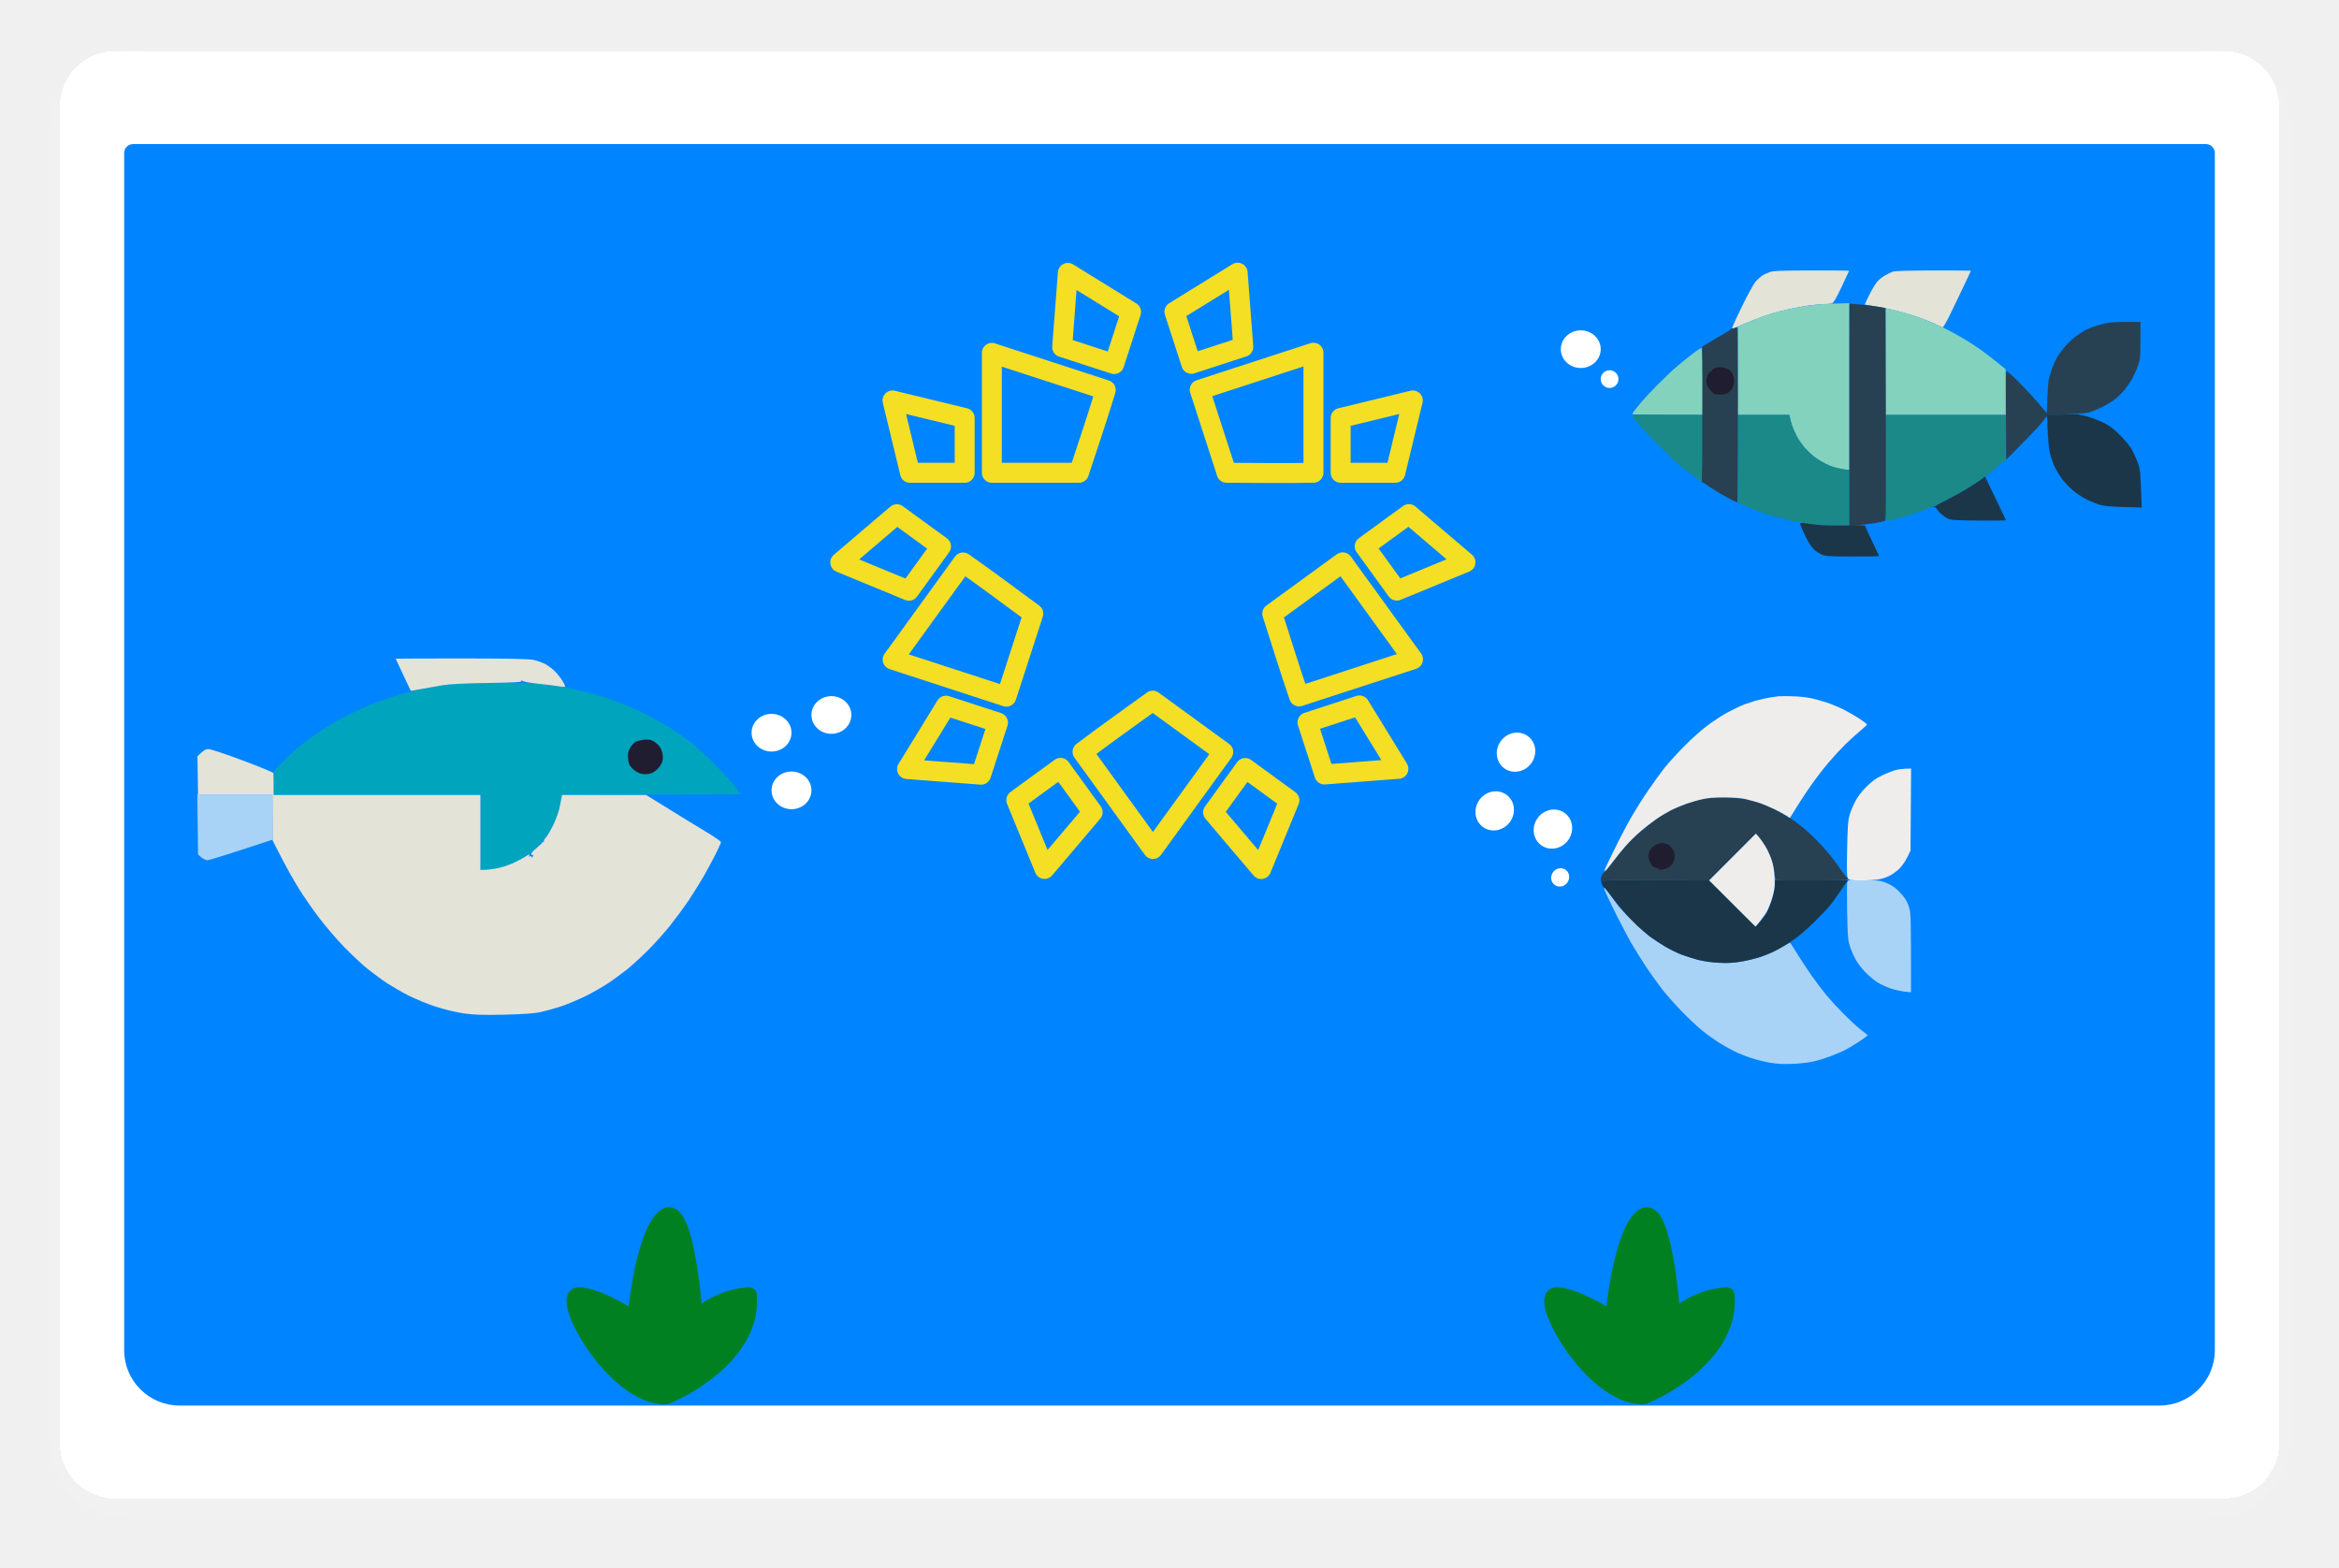
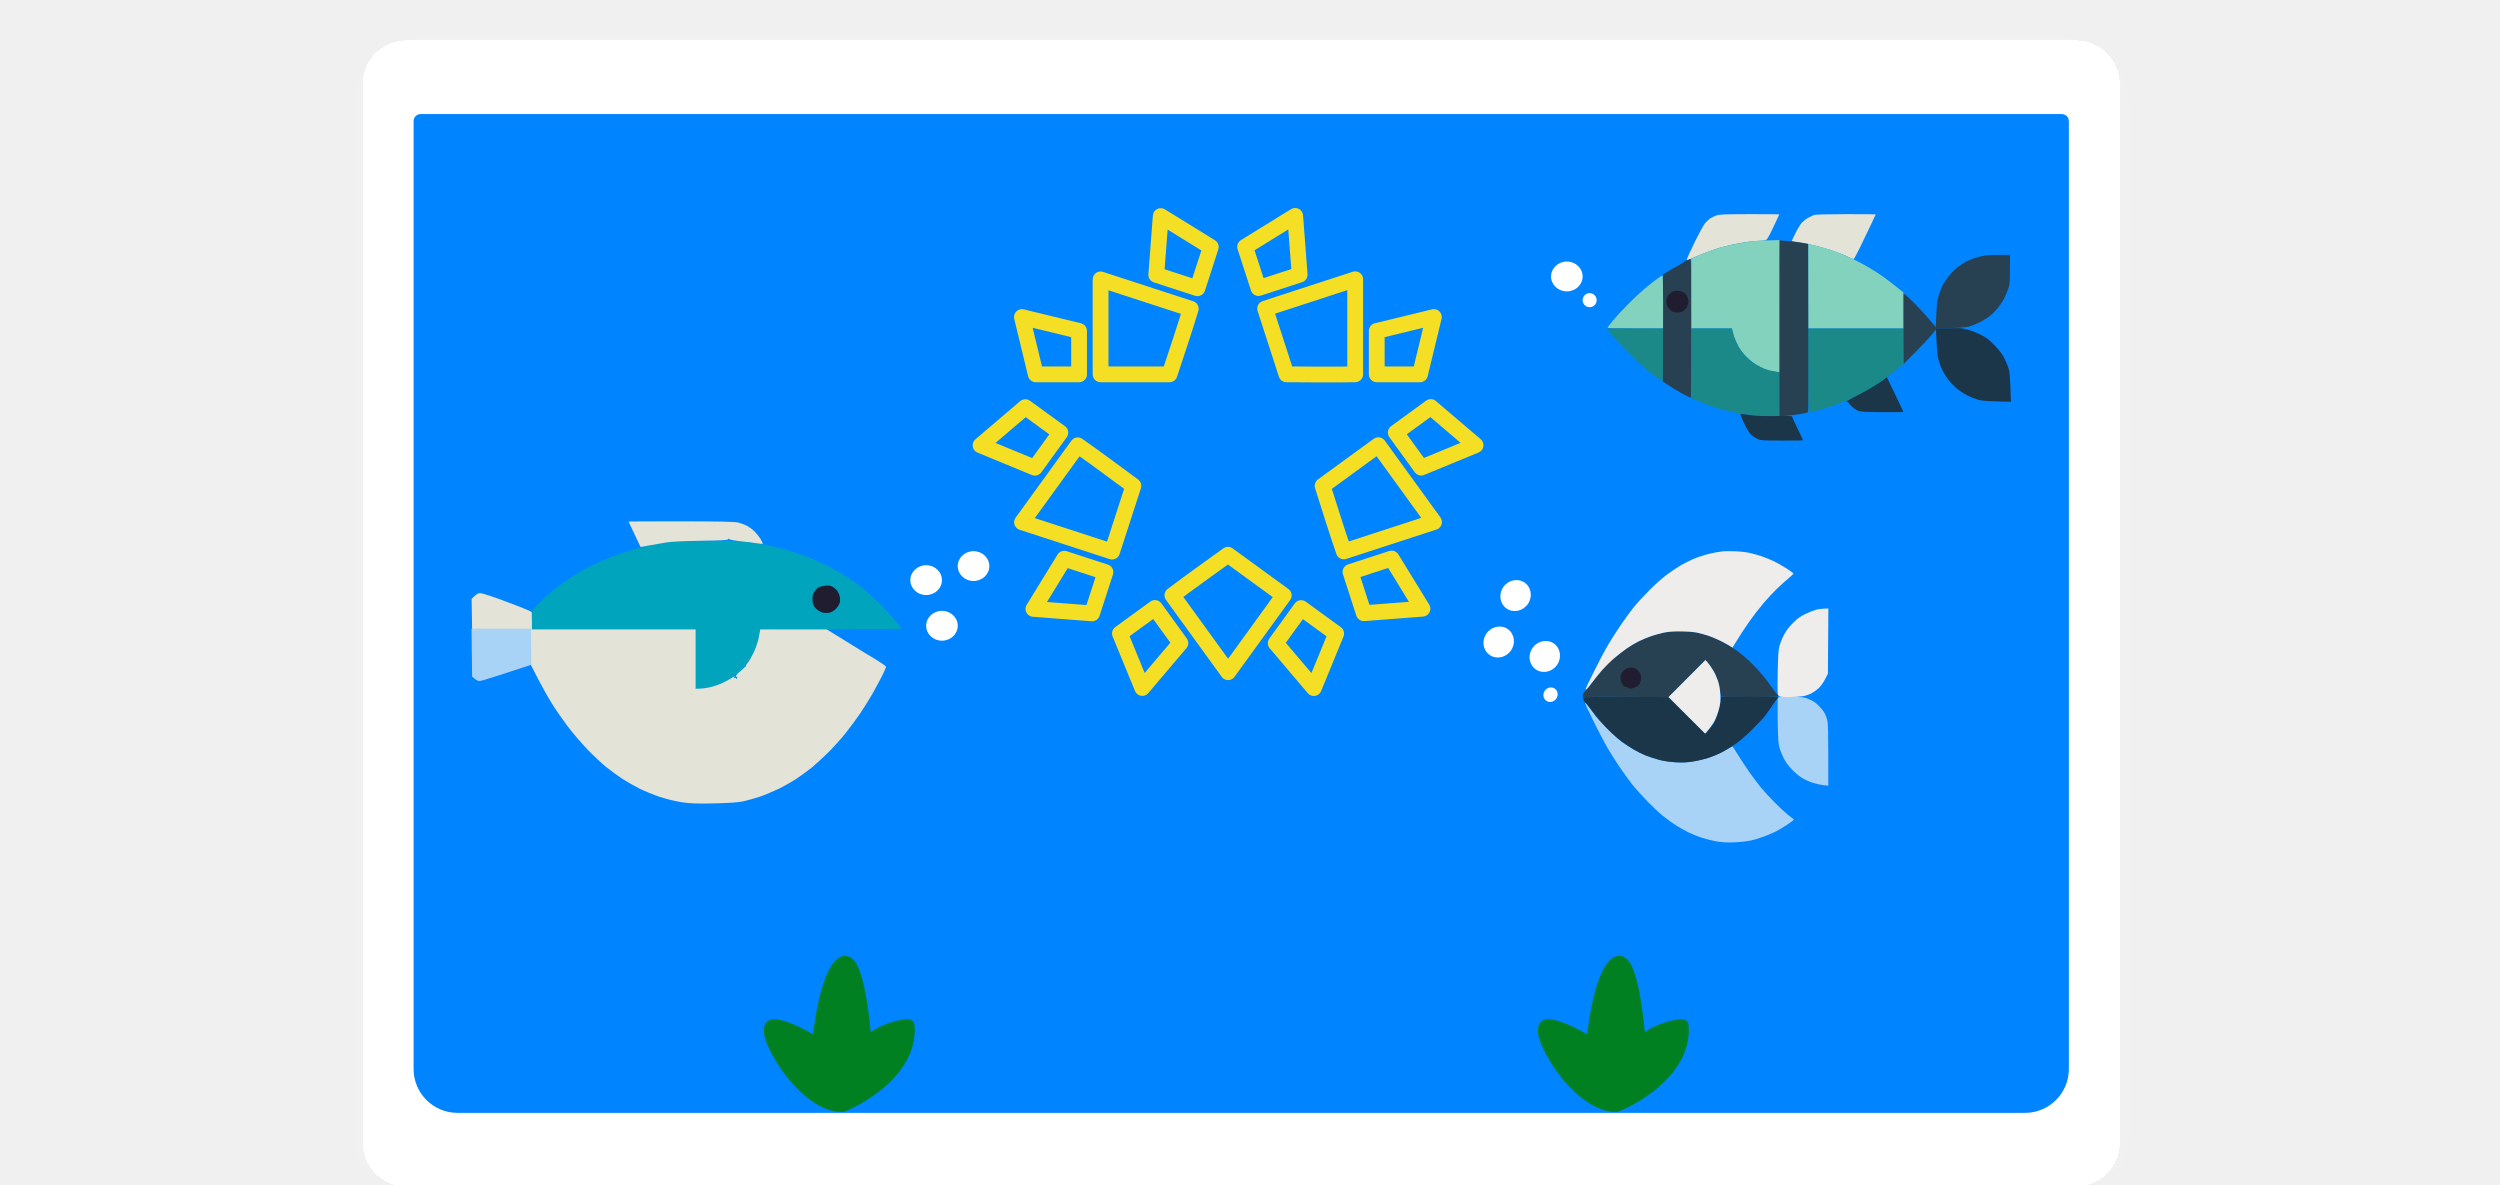
- <svg xmlns="http://www.w3.org/2000/svg" width="1055" height="707" viewBox="0 0 1055 707" fill="none">
+ <svg xmlns="http://www.w3.org/2000/svg" width="1055" height="500" viewBox="-80 0 1225 675" fill="none">
  <g filter="url(#filter0_d_564_239)">
    <rect x="27" y="23" width="1001" height="653" rx="25" fill="white" shape-rendering="crispEdges" />
    <path d="M56 69C56 66.791 57.791 65 60 65H995C997.209 65 999 66.791 999 69V609C999 622.807 987.807 634 974 634H81C67.193 634 56 622.807 56 609V69Z" fill="#0084FF" />
    <ellipse cx="713" cy="157.5" rx="9" ry="8.5" fill="white" />
    <ellipse cx="9" cy="8.5" rx="9" ry="8.5" transform="matrix(-1 0 0 1 366 348)" fill="white" />
    <ellipse cx="9" cy="8.5" rx="9" ry="8.5" transform="matrix(-0.594431 0.804147 0.804147 0.594431 698.957 361.686)" fill="white" />
    <ellipse cx="4.219" cy="3.984" rx="4.219" ry="3.984" transform="matrix(-0.594431 0.804147 0.804147 0.594431 703.016 390)" fill="white" />
    <ellipse cx="9" cy="8.5" rx="9" ry="8.5" transform="matrix(-1 0 0 1 357 322)" fill="white" />
    <ellipse cx="9" cy="8.5" rx="9" ry="8.5" transform="matrix(-0.594431 0.804147 0.804147 0.594431 672.7 353.469)" fill="white" />
    <ellipse cx="9" cy="8.5" rx="9" ry="8.5" transform="matrix(-1 0 0 1 384 314)" fill="white" />
    <ellipse cx="9" cy="8.5" rx="9" ry="8.5" transform="matrix(-0.594431 0.804147 0.804147 0.594431 682.316 327)" fill="white" />
    <circle cx="726" cy="171" r="4" fill="white" />
    <path d="M768.945 360.309C770.48 360.046 772.367 359.782 773.113 359.695C773.814 359.607 776.622 359.607 779.343 359.695C782.063 359.782 785.704 360.133 787.459 360.528C789.214 360.879 792.066 361.669 793.821 362.283C795.576 362.854 798.647 364.17 800.621 365.135C802.639 366.144 805.623 367.855 807.334 368.952C809.001 370.005 811.853 372.155 813.695 373.69C815.494 375.182 818.17 377.683 819.618 379.218C821.11 380.754 823.391 383.255 824.708 384.834C826.068 386.414 828.481 389.616 830.06 391.986C831.683 394.311 833.087 396.11 833.219 395.934C833.351 395.715 833.438 395.846 833.438 396.154C833.438 396.417 833.175 396.768 832.868 396.856C832.561 396.987 825.41 397.075 816.986 397.075C808.518 397.119 801.411 396.987 801.148 396.812C800.841 396.592 800.49 395.188 800.314 393.609C800.139 392.029 799.568 389.397 798.998 387.686C798.427 386.019 797.287 383.43 796.409 381.982C795.532 380.535 794.216 378.604 791.978 376.016L770.919 397.119L746.657 397.031C727.396 396.943 722.439 397.031 722.658 397.47C722.746 397.733 722.658 397.908 722.439 397.777C722.176 397.645 722 397.119 722 396.592C722 396.022 722.395 395.013 722.877 394.267C723.36 393.565 723.711 393.17 723.711 393.39C723.711 393.653 725.247 391.766 727.133 389.222C729.02 386.677 731.872 383.123 733.451 381.324C735.074 379.526 738.014 376.674 739.988 374.963C741.919 373.296 745.077 370.839 746.92 369.566C748.763 368.25 751.878 366.407 753.808 365.442C755.739 364.477 759.292 363.029 761.705 362.196C764.118 361.406 767.365 360.572 768.945 360.309Z" fill="#274152" />
    <path d="M833.131 410.939C833.044 404.182 833.044 398.259 833.175 397.777C833.395 396.943 833.746 396.899 840.546 396.987C846.82 397.031 848.004 397.163 850.33 398.04C851.778 398.61 853.752 399.663 854.673 400.409C855.638 401.111 857.262 402.778 858.315 404.051C859.587 405.586 860.508 407.297 861.079 409.272C861.912 412.036 861.956 413.44 861.956 447.573L859.192 447.31C857.7 447.134 854.98 446.564 853.181 445.994C851.383 445.423 848.619 444.195 847.039 443.23C845.46 442.308 842.827 440.071 841.116 438.272C839.142 436.166 837.475 433.885 836.422 431.735C835.544 429.98 834.491 427.304 834.097 425.856C833.482 423.794 833.307 420.635 833.131 410.939Z" fill="#A8D3F6" />
    <path d="M724.457 403.173C723.843 401.769 723.404 400.541 723.536 400.453C723.711 400.322 724.896 401.769 726.256 403.612C727.572 405.455 729.107 407.561 729.634 408.263C730.117 408.965 733.012 412.036 736.039 415.063C739.067 418.09 742.752 421.468 744.244 422.565C745.779 423.662 748.719 425.593 750.825 426.865C752.975 428.137 756.265 429.761 758.196 430.506C760.126 431.252 763.592 432.349 765.873 432.963C768.55 433.621 771.928 434.104 775.306 434.279C779.255 434.455 781.712 434.367 785.178 433.753C787.722 433.358 791.452 432.437 793.514 431.779C795.576 431.121 798.735 429.848 800.533 428.927C802.332 428.006 804.614 426.777 805.579 426.163C807.29 425.11 807.334 425.11 807.904 425.9C808.211 426.382 809.571 428.576 810.975 430.77C812.335 433.007 815.099 437.175 817.074 439.983C819.048 442.835 822.075 446.827 823.786 448.889C825.497 450.951 828.919 454.681 831.376 457.138C833.833 459.638 837.212 462.797 838.923 464.157C840.59 465.517 842.169 466.702 842.345 466.834C842.52 467.009 840.853 468.325 838.616 469.773C836.378 471.265 833.438 473.02 832.122 473.678C830.806 474.336 827.91 475.564 825.761 476.398C823.567 477.232 820.145 478.328 818.083 478.767C816.021 479.25 811.897 479.732 808.869 479.864C804.877 480.039 802.113 479.952 798.778 479.425C796.234 479.03 792.197 478.021 789.784 477.232C787.371 476.442 783.905 475.038 782.107 474.117C780.308 473.195 777.237 471.484 775.306 470.3C773.376 469.071 769.998 466.658 767.848 464.903C765.654 463.148 761.618 459.375 758.81 456.479C756.046 453.628 752.097 449.24 750.079 446.696C748.105 444.151 744.595 439.325 742.357 435.947C740.164 432.568 737.18 427.83 735.776 425.417C734.416 423.004 731.564 417.564 729.415 413.352C727.309 409.14 725.071 404.533 724.457 403.173Z" fill="#A8D3F6" />
    <path d="M722.746 399.312C722.395 398.567 722.176 397.733 722.307 397.47C722.483 397.031 727.704 396.899 771.007 397.119L781.317 407.429C786.977 413.089 791.759 417.739 791.934 417.739C792.154 417.739 793.163 416.598 794.26 415.238C795.356 413.834 796.409 412.474 796.585 412.255C796.804 412.036 797.462 410.544 798.12 408.965C798.735 407.385 799.568 404.84 799.919 403.261C800.314 401.682 800.621 399.62 800.621 396.899H817.074C826.112 396.899 833.526 397.031 833.526 397.25C833.526 397.426 833.395 397.601 833.175 397.689C833 397.733 831.552 399.751 829.929 402.164C828.305 404.577 826.331 407.341 825.541 408.306C824.795 409.272 821.593 412.606 818.434 415.765C814.573 419.582 811.238 422.434 808.299 424.364C805.886 425.987 802.42 428.049 800.621 428.927C798.822 429.848 795.663 431.121 793.601 431.779C791.539 432.437 787.81 433.358 785.265 433.753C781.799 434.367 779.386 434.455 775.394 434.279C772.016 434.104 768.637 433.621 765.961 432.963C763.68 432.349 760.214 431.252 758.283 430.506C756.353 429.761 753.062 428.137 750.913 426.865C748.807 425.593 745.867 423.618 744.332 422.521C742.84 421.381 740.12 419.099 738.321 417.432C736.522 415.721 733.626 412.694 731.915 410.676C730.16 408.657 727.66 405.455 726.3 403.612C724.94 401.725 723.755 400.278 723.623 400.409C723.492 400.541 723.097 400.058 722.746 399.312Z" fill="#1B3649" />
    <path d="M744.419 383.167C744.902 382.377 746.13 381.368 747.139 380.929C748.324 380.359 749.465 380.14 750.298 380.315C751.044 380.447 752.097 380.842 752.624 381.149C753.194 381.5 754.028 382.421 754.51 383.167C755.081 384.088 755.388 385.273 755.344 386.37C755.3 387.335 754.905 388.695 754.51 389.441C754.071 390.187 753.018 391.108 752.141 391.503C751.264 391.942 749.991 392.293 749.245 392.293C748.5 392.293 747.929 392.073 747.929 391.854C747.929 391.635 747.666 391.459 747.359 391.503C747.096 391.547 746.437 391.371 745.955 391.108C745.472 390.889 744.726 389.924 744.288 389.046C743.893 388.169 743.542 386.808 743.542 386.019C743.542 385.273 743.937 383.957 744.419 383.167Z" fill="#201D30" />
    <path d="M798.12 314.636C799.568 314.417 801.455 314.154 802.288 314.066C803.122 313.978 805.93 313.978 808.562 314.066C811.151 314.11 814.792 314.505 816.679 314.899C818.521 315.25 821.768 316.172 823.918 316.874C826.024 317.576 829.358 318.98 831.376 319.945C833.351 320.954 836.597 322.84 838.615 324.113C840.59 325.429 842.169 326.657 842.125 326.833C842.038 327.052 840.59 328.369 838.923 329.772C837.255 331.176 834.316 333.809 832.429 335.652C830.543 337.494 827.164 341.136 824.883 343.812C822.646 346.444 819.048 351.095 816.942 354.122C814.792 357.149 811.765 361.712 807.334 368.951L805.798 367.942C804.965 367.416 802.639 366.144 800.665 365.134C798.647 364.169 795.576 362.853 793.865 362.239C792.11 361.668 789.17 360.879 787.371 360.44C785.178 359.957 781.975 359.738 777.719 359.694C773.2 359.694 770.348 359.914 767.848 360.484C765.917 360.879 762.671 361.844 760.609 362.546C758.546 363.292 755.388 364.608 753.589 365.529C751.79 366.451 748.763 368.249 746.92 369.566C745.077 370.838 741.962 373.295 739.988 374.962C738.014 376.629 734.986 379.613 733.275 381.543C731.564 383.474 728.888 386.808 727.309 388.914C725.729 391.02 724.281 392.775 724.106 392.731C723.886 392.731 723.755 392.599 723.755 392.38C723.755 392.204 725.817 387.905 728.318 382.859C730.775 377.77 734.284 371.189 736.039 368.162C737.794 365.134 741.085 359.914 743.41 356.535C745.692 353.157 749.07 348.506 750.869 346.225C752.711 343.944 756.792 339.469 759.95 336.31C763.065 333.151 767.628 329.114 770.041 327.316C772.454 325.517 776.096 323.104 778.158 321.919C780.22 320.778 783.159 319.287 784.739 318.585C786.318 317.883 789.346 316.83 791.539 316.172C793.733 315.558 796.672 314.856 798.12 314.636Z" fill="#EEEDEB" />
    <path d="M848.794 349.823C850.856 348.814 853.62 347.717 854.936 347.366C856.253 347.015 858.402 346.708 862 346.664L861.737 383.737L860.201 386.808C859.368 388.519 857.788 390.757 856.691 391.853C855.551 392.95 853.576 394.354 852.26 395.056C850.944 395.714 848.706 396.46 847.258 396.679C845.811 396.899 842.301 397.118 839.493 397.118C835.106 397.118 834.228 396.987 833.614 396.328C833 395.67 832.956 394.135 833.131 383.298C833.307 373.865 833.526 370.355 834.096 368.162C834.491 366.582 835.632 363.73 836.641 361.8C837.913 359.343 839.449 357.281 841.774 354.956C844.319 352.411 845.898 351.227 848.794 349.823Z" fill="#EEEDEB" />
    <path d="M770.919 397.118L781.448 386.589L791.978 376.015L793.426 377.682C794.216 378.604 795.576 380.534 796.409 381.982C797.287 383.43 798.471 386.106 799.086 387.905C799.831 390.186 800.27 392.555 800.402 395.583C800.621 399.136 800.489 400.672 799.7 403.699C799.217 405.761 798.076 408.832 797.243 410.5C796.365 412.167 794.83 414.536 791.803 417.958L770.919 397.118Z" fill="#EEEDEB" />
    <path d="M778.878 584.174C781.015 607.992 754.629 624.649 741.169 630C717.415 630 692.771 584.174 701.975 584.174C709.339 584.174 722.067 591.569 727.51 595.266C727.51 592.347 731.37 555.278 741.169 548.565C749.007 543.194 753.342 577.461 754.53 595.266C762.369 586.626 774.028 584.272 778.878 584.174Z" fill="#008021" stroke="#008021" stroke-width="7" stroke-linejoin="round" />
    <path d="M519.959 316.053L551.735 339.199L520.028 382.951L488.278 339.13C498.699 331.247 509.367 323.702 519.959 316.046M510.164 140.704L481.655 123.097L479.096 156.573L502.55 164.215L510.164 140.704ZM435.118 188.54L402.571 180.629L410.46 213.264H435.118V188.54ZM486.648 213.264H447.375V159.173L498.754 175.912C494.943 188.436 490.734 200.83 486.648 213.264ZM629.354 213.264L637.243 180.629L604.703 188.54V213.264H629.354ZM560.787 156.477L558.235 123L529.719 140.607L537.34 164.118L560.787 156.477ZM553.262 213.257L541.129 175.808L592.433 159.097V213.257C579.378 213.499 566.317 213.313 553.262 213.257ZM597.364 349.351L630.75 346.785L613.191 318.198L589.743 325.84L597.364 349.351ZM630.035 266.411L661 253.638L635.489 231.892L615.543 246.417L630.035 266.411ZM573.855 276.783L605.625 253.638L637.333 297.398L585.954 314.136C581.689 301.763 577.844 289.253 573.855 276.783ZM458.4 360.896L471.145 391.945L492.839 366.358L478.347 346.364L458.4 360.896ZM547.168 366.427L568.855 392L581.6 360.958L561.653 346.426L547.168 366.427ZM404.511 231.941L379 253.693L409.965 266.466L424.457 246.465L404.511 231.941ZM426.692 318.295L409.133 346.888L442.519 349.44L450.14 325.936L426.692 318.295ZM466.069 276.79L453.929 314.239L402.633 297.529L434.382 253.707C445.084 261.21 455.539 269.052 466.069 276.79Z" stroke="#F4DF24" stroke-width="9" stroke-linecap="round" stroke-linejoin="round" />
    <path d="M337.878 584.174C340.015 607.992 313.629 624.649 300.169 630C276.415 630 251.771 584.174 260.975 584.174C268.339 584.174 281.067 591.569 286.51 595.266C286.51 592.347 290.37 555.278 300.169 548.565C308.007 543.194 312.342 577.461 313.53 595.266C321.369 586.626 333.028 584.272 337.878 584.174Z" fill="#008021" stroke="#008021" stroke-width="7" stroke-linejoin="round" />
    <path d="M794.622 124.475C795.32 123.954 796.889 123.216 798.109 122.782C800.027 122.13 802.163 122.043 817.156 122C826.483 122 834.067 122.043 834.067 122.13C834.067 122.174 832.542 125.43 830.667 129.381C827.922 135.156 827.05 136.589 826.178 136.85C825.612 137.023 823.955 137.197 822.517 137.197C821.079 137.197 817.94 137.501 815.543 137.848C813.146 138.196 809.311 138.89 807.044 139.411C804.778 139.889 801.247 140.801 799.199 141.409C797.15 142.016 793.446 143.363 790.918 144.361C788.39 145.36 785.208 146.706 783.813 147.357C781.808 148.269 781.329 148.356 781.329 147.835C781.329 147.487 783.334 143.015 785.818 137.978C788.302 132.898 791.005 127.992 791.833 127.037C792.661 126.125 793.925 124.953 794.622 124.475Z" fill="#E3E3D8" />
    <path d="M850.194 124.258C851.283 123.607 852.852 122.868 853.68 122.564C854.77 122.174 859.87 122.043 872.074 122C881.401 122 888.985 122.043 888.985 122.13C888.985 122.174 887.851 124.649 886.413 127.645C885.018 130.641 882.273 136.329 880.311 140.367C878.393 144.361 876.606 147.618 876.345 147.618C876.083 147.618 874.863 147.097 873.599 146.489C872.379 145.837 869.066 144.491 866.32 143.493C863.574 142.451 858.475 140.931 854.988 140.063C851.501 139.238 847.012 138.326 844.963 138.022C842.915 137.718 841.215 137.414 841.128 137.327C841.084 137.24 842 135.243 843.22 132.855C844.397 130.467 846.053 127.818 846.794 126.95C847.579 126.081 849.104 124.866 850.194 124.258Z" fill="#E3E3D8" />
    <path d="M833.98 187.303C833.936 159.819 834.023 137.24 834.198 137.067C834.372 136.936 834.764 136.893 835.026 136.98C835.331 137.067 837.249 137.24 839.297 137.371C841.302 137.544 844.658 137.935 846.707 138.282C848.712 138.63 850.455 138.934 850.499 138.934C850.586 138.934 850.673 160.426 850.717 186.652C850.804 224.384 850.717 234.457 850.281 234.848C849.976 235.108 847.84 235.629 845.486 235.977C843.176 236.324 839.602 236.758 834.023 237.279L833.98 187.303Z" fill="#274152" />
    <path d="M945.297 147.01C947.171 146.402 950.091 145.707 951.835 145.49C953.578 145.273 957.37 145.143 965.477 145.23L965.433 153.479C965.433 161.295 965.346 161.903 964.257 165.116C963.603 166.939 962.47 169.501 961.772 170.76C961.075 171.976 959.593 174.147 958.503 175.536C957.414 176.882 955.409 178.923 954.014 180.009C952.663 181.094 949.961 182.744 948.043 183.699C946.125 184.611 943.379 185.697 941.941 186.088C940.197 186.522 936.623 186.826 923.635 187.216L921.02 190.516C919.582 192.34 915.354 196.856 904.893 207.32L904.763 187.781C904.719 177.056 904.763 167.938 904.893 167.591C905.068 167.157 906.811 168.589 910.821 172.584C913.915 175.71 917.969 180.052 923.199 186.348L923.461 179.878C923.591 176.361 923.853 172.584 924.027 171.498C924.245 170.413 924.855 168.199 925.466 166.505C926.032 164.855 927.035 162.597 927.645 161.512C928.255 160.426 929.781 158.342 931.001 156.823C932.221 155.303 934.27 153.262 935.621 152.22C936.929 151.221 938.89 149.875 939.98 149.268C941.026 148.66 943.466 147.618 945.297 147.01Z" fill="#274152" />
    <path d="M781.242 148.182C781.198 148.399 781.547 148.356 781.983 148.095C782.462 147.835 783.072 147.661 783.377 147.618C783.813 147.618 783.944 155.824 783.944 187.13C783.944 208.883 783.77 226.642 783.595 226.642C783.421 226.642 781.329 225.599 778.932 224.34C776.534 223.038 773.004 220.954 767.599 217.306V186.826C767.599 170.022 767.687 156.302 767.817 156.302C767.904 156.302 769.212 155.563 770.65 154.652C772.089 153.696 774.617 152.22 776.316 151.308C777.973 150.397 779.803 149.268 780.326 148.747C780.893 148.269 781.285 148.008 781.242 148.182Z" fill="#274152" />
    <path d="M817.069 137.675C819.117 137.414 821.95 137.153 823.389 137.067C824.827 136.98 827.834 136.893 834.067 136.763V211.879H832.847C832.193 211.879 830.449 211.575 828.924 211.228C827.442 210.88 825.001 209.968 823.519 209.23C821.994 208.492 819.902 207.233 818.812 206.451C817.723 205.67 815.761 203.89 814.454 202.457C813.146 201.067 811.359 198.549 810.487 196.899C809.616 195.206 808.613 192.861 808.221 191.689C807.872 190.473 807.436 188.997 807.044 187.13H783.944L783.9 147.401L786.428 146.228C787.823 145.577 790.743 144.405 792.879 143.58C795.015 142.755 798.153 141.713 799.853 141.191C801.552 140.67 805.257 139.802 808.134 139.194C811.01 138.586 815.02 137.892 817.069 137.675Z" fill="#83D2BD" />
    <path d="M850.63 187.13L850.542 139.021L853.288 139.628C854.814 139.976 857.56 140.67 859.347 141.148C861.134 141.669 864.577 142.798 866.974 143.71C869.371 144.622 873.381 146.358 875.909 147.531C878.437 148.703 882.621 150.918 885.28 152.524C887.939 154.087 891.687 156.519 893.605 157.908C895.566 159.298 898.835 161.816 904.632 166.505L904.675 187.13H850.63Z" fill="#83D2BD" />
    <path d="M756.703 164.986C758.621 163.379 761.715 160.861 763.633 159.428C765.507 157.995 767.251 156.909 767.469 156.996C767.73 157.127 767.904 163.162 767.817 187.13H752.127C743.497 187.13 736.349 186.999 736.218 186.782C736.131 186.609 737.525 184.698 739.312 182.571C741.099 180.4 744.979 176.231 747.899 173.279C750.819 170.326 754.785 166.592 756.703 164.986Z" fill="#83D2BD" />
    <path d="M738.266 190.299C737.002 188.78 736 187.434 736 187.26C736 187.043 743.148 186.956 767.817 187.13L767.817 202.109C767.817 211.792 767.643 217.089 767.381 217.089C767.12 217.089 765.202 215.787 763.067 214.18C760.974 212.53 758.054 210.272 756.659 209.057C755.221 207.884 751.647 204.454 748.64 201.415C745.632 198.419 742.581 195.292 741.84 194.468C741.099 193.643 739.487 191.775 738.266 190.299Z" fill="#1B8988" />
    <path d="M783.944 226.859V187.13H807.044L807.306 188.345C807.436 188.997 807.872 190.516 808.221 191.689C808.613 192.904 809.616 195.206 810.487 196.899C811.359 198.549 813.233 201.154 814.672 202.674C816.11 204.237 818.551 206.278 820.12 207.276C821.689 208.318 823.999 209.534 825.263 210.055C826.483 210.576 829.011 211.271 834.067 212.096V237.062H828.314C825.132 237.062 820.076 236.758 817.069 236.411C814.061 236.02 809.485 235.239 806.826 234.674C804.168 234.066 799.983 232.937 797.455 232.112C794.927 231.331 790.874 229.811 783.944 226.859Z" fill="#1B8988" />
    <path d="M851.414 234.935C850.673 234.935 850.63 233.502 850.63 211.054V187.173H904.588L904.457 207.711L899.663 211.575C897.048 213.702 892.995 216.655 890.728 218.175C888.462 219.694 884.626 221.996 882.229 223.342C879.832 224.688 875.735 226.728 873.076 227.901C870.461 229.03 866.146 230.723 863.487 231.591C860.872 232.416 857.211 233.545 855.424 234.023C853.637 234.501 851.806 234.935 851.414 234.935Z" fill="#1B8988" />
    <path d="M923.286 187.13L929.824 186.999C933.398 186.912 936.841 186.912 937.452 186.956C938.062 186.999 940.023 187.434 941.81 187.955C943.597 188.432 946.735 189.691 948.784 190.69C951.704 192.166 953.273 193.339 956.193 196.248C958.242 198.288 960.595 201.111 961.424 202.544C962.252 203.976 963.516 206.712 964.213 208.622C965.39 211.879 965.477 212.66 966 228.899L957.937 228.682C952.271 228.552 949.089 228.248 947.258 227.727C945.82 227.336 943.031 226.207 941.026 225.209C938.89 224.123 936.188 222.3 934.531 220.78C932.919 219.347 930.914 217.219 930.042 216.004C929.17 214.831 927.776 212.574 926.991 211.01C926.207 209.447 925.204 206.712 924.725 204.932C924.114 202.63 923.766 199.548 923.286 187.13Z" fill="#1B3649" />
    <path d="M886.675 220.78C889.072 219.304 891.992 217.437 893.169 216.568L895.348 214.962L897.266 218.956C898.312 221.171 900.448 225.556 901.973 228.726C903.499 231.852 904.763 234.544 904.763 234.674C904.763 234.804 899.227 234.848 892.428 234.804C881.139 234.674 880.006 234.587 878.393 233.806C877.435 233.328 875.909 232.199 875.037 231.331C874.122 230.419 873.381 229.464 873.381 229.247C873.381 229.03 872.945 228.769 872.379 228.769C871.507 228.726 871.507 228.682 872.291 228.509C872.771 228.378 873.25 228.161 873.381 227.988C873.512 227.857 875.56 226.772 877.958 225.556C880.355 224.384 884.277 222.213 886.675 220.78Z" fill="#1B3649" />
    <path d="M814.236 241.665C812.972 239.016 811.926 236.585 811.969 236.281C812.013 235.847 812.449 235.76 813.582 235.933C814.454 236.064 817.112 236.411 819.51 236.715C822.168 237.019 827.355 237.106 832.585 237.019C838.687 236.845 841.346 236.932 841.346 237.279C841.389 237.54 842 239.016 842.741 240.579C843.438 242.099 844.876 245.051 845.835 247.092C846.838 249.09 847.535 250.826 847.448 250.87C847.361 250.957 841.956 251 835.462 251C825.045 251 823.432 250.87 821.82 250.175C820.774 249.741 819.204 248.742 818.246 247.917C817.112 246.875 815.848 244.965 814.236 241.665Z" fill="#1B3649" />
    <path d="M772.132 167.113C772.045 166.853 772.699 166.375 773.527 166.028C774.399 165.68 775.793 165.55 776.796 165.68C777.755 165.81 779.062 166.288 779.76 166.766C780.413 167.2 781.242 168.155 781.59 168.893C781.939 169.631 782.244 170.891 782.244 171.716C782.244 172.541 781.895 173.93 781.503 174.798C781.067 175.667 780.152 176.752 779.411 177.186C778.583 177.708 777.275 178.011 775.837 178.011C773.919 178.011 773.265 177.794 772.132 176.796C771.391 176.144 770.52 174.972 770.171 174.19C769.866 173.452 769.604 172.28 769.604 171.585C769.604 170.934 769.997 169.718 770.432 168.893C770.912 168.068 771.478 167.417 771.74 167.46C772.002 167.547 772.176 167.374 772.132 167.113Z" fill="#201D30" />
    <path d="M257.048 310.473C253.884 309.873 248.757 309.055 245.594 308.619C241.557 308.128 234.576 307.964 222.14 308.073C209.05 308.237 202.996 308.51 199.068 309.164C196.178 309.655 191.378 310.528 188.433 311.182C185.542 311.782 179.433 313.528 174.96 315.055C170.433 316.527 163.561 319.255 159.688 321.164C155.816 323.018 150.525 325.854 147.962 327.491C145.398 329.072 141.635 331.636 139.507 333.218C137.38 334.745 134.708 336.872 133.562 337.908C132.362 338.945 129.526 341.617 127.235 343.854C124.944 346.09 123.144 348.272 123.254 348.653C123.363 348.981 123.417 351.381 123.417 358.58H216.686V392.397H218.704C219.849 392.397 222.467 392.015 224.595 391.579C226.722 391.142 230.103 389.942 232.231 388.906C234.358 387.924 237.521 385.961 239.321 384.652C241.121 383.288 243.794 380.616 245.321 378.707C246.794 376.798 248.866 373.525 249.903 371.398C250.939 369.271 252.139 365.562 253.502 358.58L334.062 358.307L331.444 354.762C330.026 352.799 325.881 348.272 322.281 344.617C318.627 341.017 313.936 336.708 311.863 335.072C309.791 333.436 305.809 330.6 303.137 328.854C300.464 327.109 295.391 324.273 291.955 322.527C288.519 320.782 283.447 318.491 280.774 317.4C278.101 316.309 272.92 314.564 269.32 313.528C265.72 312.491 260.211 311.128 257.048 310.473Z" fill="#00A4BD" />
    <path d="M245.866 299.509C244.666 298.909 242.485 298.091 240.958 297.709C238.939 297.218 230.54 297 208.341 297C191.923 297 178.451 297.055 178.451 297.109C178.451 297.164 179.978 300.436 181.833 304.309C183.687 308.236 185.215 311.454 185.269 311.563C185.324 311.672 187.396 311.29 189.96 310.799C192.523 310.309 196.832 309.545 199.505 309.109C202.723 308.563 209.704 308.236 219.795 308.072C231.685 307.909 235.231 307.69 235.231 307.2C235.231 306.709 235.34 306.654 235.667 307.09C235.885 307.418 238.994 308.018 242.594 308.4C246.194 308.727 250.339 309.272 251.866 309.545C253.339 309.818 254.702 309.927 254.866 309.763C255.03 309.654 254.484 308.4 253.666 307.036C252.793 305.672 251.212 303.709 250.121 302.618C248.975 301.527 247.066 300.163 245.866 299.509Z" fill="#E3E3D8" />
    <path d="M123.308 348.707C123.199 348.38 117.036 345.816 109.509 343.034C102.036 340.198 95.055 337.907 94.128 337.907C92.819 337.853 91.891 338.289 89.055 341.125L89.328 358.306H122.872L122.926 379.033L127.126 387.214C129.471 391.741 132.962 397.959 134.926 401.014C136.835 404.123 140.762 409.795 143.598 413.559C146.434 417.377 151.616 423.376 155.052 426.976C158.488 430.521 163.288 435.049 165.688 436.958C168.088 438.867 172.124 441.866 174.688 443.557C177.251 445.194 181.669 447.757 184.505 449.175C187.342 450.593 192.632 452.775 196.232 453.975C200.05 455.229 205.395 456.538 209.05 457.084C214.013 457.793 217.831 457.902 227.594 457.684C236.103 457.466 241.121 457.138 243.957 456.484C246.194 455.993 250.284 454.848 252.957 453.975C255.63 453.102 260.538 451.03 263.866 449.448C267.193 447.812 271.938 445.084 274.502 443.394C277.065 441.648 280.829 438.867 282.956 437.176C285.028 435.485 289.228 431.667 292.228 428.667C295.228 425.667 299.755 420.649 302.264 417.486C304.773 414.322 308.482 409.304 310.5 406.304C312.518 403.304 315.572 398.396 317.318 395.396C319.009 392.396 321.518 387.814 322.827 385.196C324.136 382.524 325.227 380.124 325.227 379.851C325.227 379.578 322.827 377.887 319.936 376.087C316.991 374.342 309.355 369.706 291.41 358.579H253.502L252.63 363.106C252.139 365.779 250.884 369.324 249.63 371.942C248.484 374.288 246.957 376.906 246.303 377.669C245.594 378.433 245.157 379.196 245.321 379.469C245.485 379.687 245.43 379.796 245.212 379.742C244.939 379.633 244.721 379.742 244.666 380.015C244.557 380.233 243.412 381.324 242.048 382.469C240.685 383.56 239.539 384.814 239.594 385.196C239.594 385.523 239.812 385.742 240.139 385.578C240.467 385.414 240.521 385.687 240.303 386.287C240.085 386.832 239.867 386.942 239.758 386.56C239.648 386.123 239.321 386.014 238.939 386.232C238.467 386.523 238.376 386.432 238.667 385.96C238.885 385.632 238.939 385.305 238.776 385.305C238.612 385.305 237.849 385.796 237.03 386.342C236.158 386.942 233.921 388.141 231.958 389.069C229.994 389.996 226.722 391.141 224.595 391.578C222.467 392.014 219.849 392.396 216.686 392.396V358.579H123.417V353.943C123.417 351.379 123.363 349.034 123.308 348.707Z" fill="#E3E3D8" />
    <path d="M122.872 378.76V358.306L89.001 358.306L89.328 385.414L90.8 386.723C91.673 387.432 92.873 388.032 93.528 388.032C94.237 388.032 101.109 385.96 122.872 378.76Z" fill="#A8D3F6" />
    <path d="M297.628 336.926C297.191 336.216 296.046 335.18 295.064 334.526H295.119C293.701 333.653 292.719 333.489 290.592 333.653C289.119 333.817 287.319 334.253 286.61 334.635C285.901 335.071 284.81 336.271 284.21 337.307C283.337 338.78 283.119 339.871 283.283 342.053C283.447 344.234 283.828 345.216 285.137 346.58C286.01 347.507 287.646 348.543 288.683 348.87C289.719 349.198 291.519 349.307 292.664 349.089C293.973 348.87 295.392 348.052 296.591 346.852C297.628 345.816 298.664 344.125 298.828 343.198C299.046 342.216 298.991 340.634 298.773 339.762C298.61 338.889 298.064 337.58 297.628 336.926Z" fill="#201D30" />
  </g>
  <defs>
    <filter id="filter0_d_564_239" x="0.9" y="0.9" width="1053.2" height="705.2" filterUnits="userSpaceOnUse" color-interpolation-filters="sRGB">
      <feFlood flood-opacity="0" result="BackgroundImageFix" />
      <feColorMatrix in="SourceAlpha" type="matrix" values="0 0 0 0 0 0 0 0 0 0 0 0 0 0 0 0 0 0 127 0" result="hardAlpha" />
      <feOffset dy="4" />
      <feGaussianBlur stdDeviation="13.05" />
      <feComposite in2="hardAlpha" operator="out" />
      <feColorMatrix type="matrix" values="0 0 0 0 1 0 0 0 0 1 0 0 0 0 1 0 0 0 0.1 0" />
      <feBlend mode="normal" in2="BackgroundImageFix" result="effect1_dropShadow_564_239" />
      <feBlend mode="normal" in="SourceGraphic" in2="effect1_dropShadow_564_239" result="shape" />
    </filter>
  </defs>
</svg>
